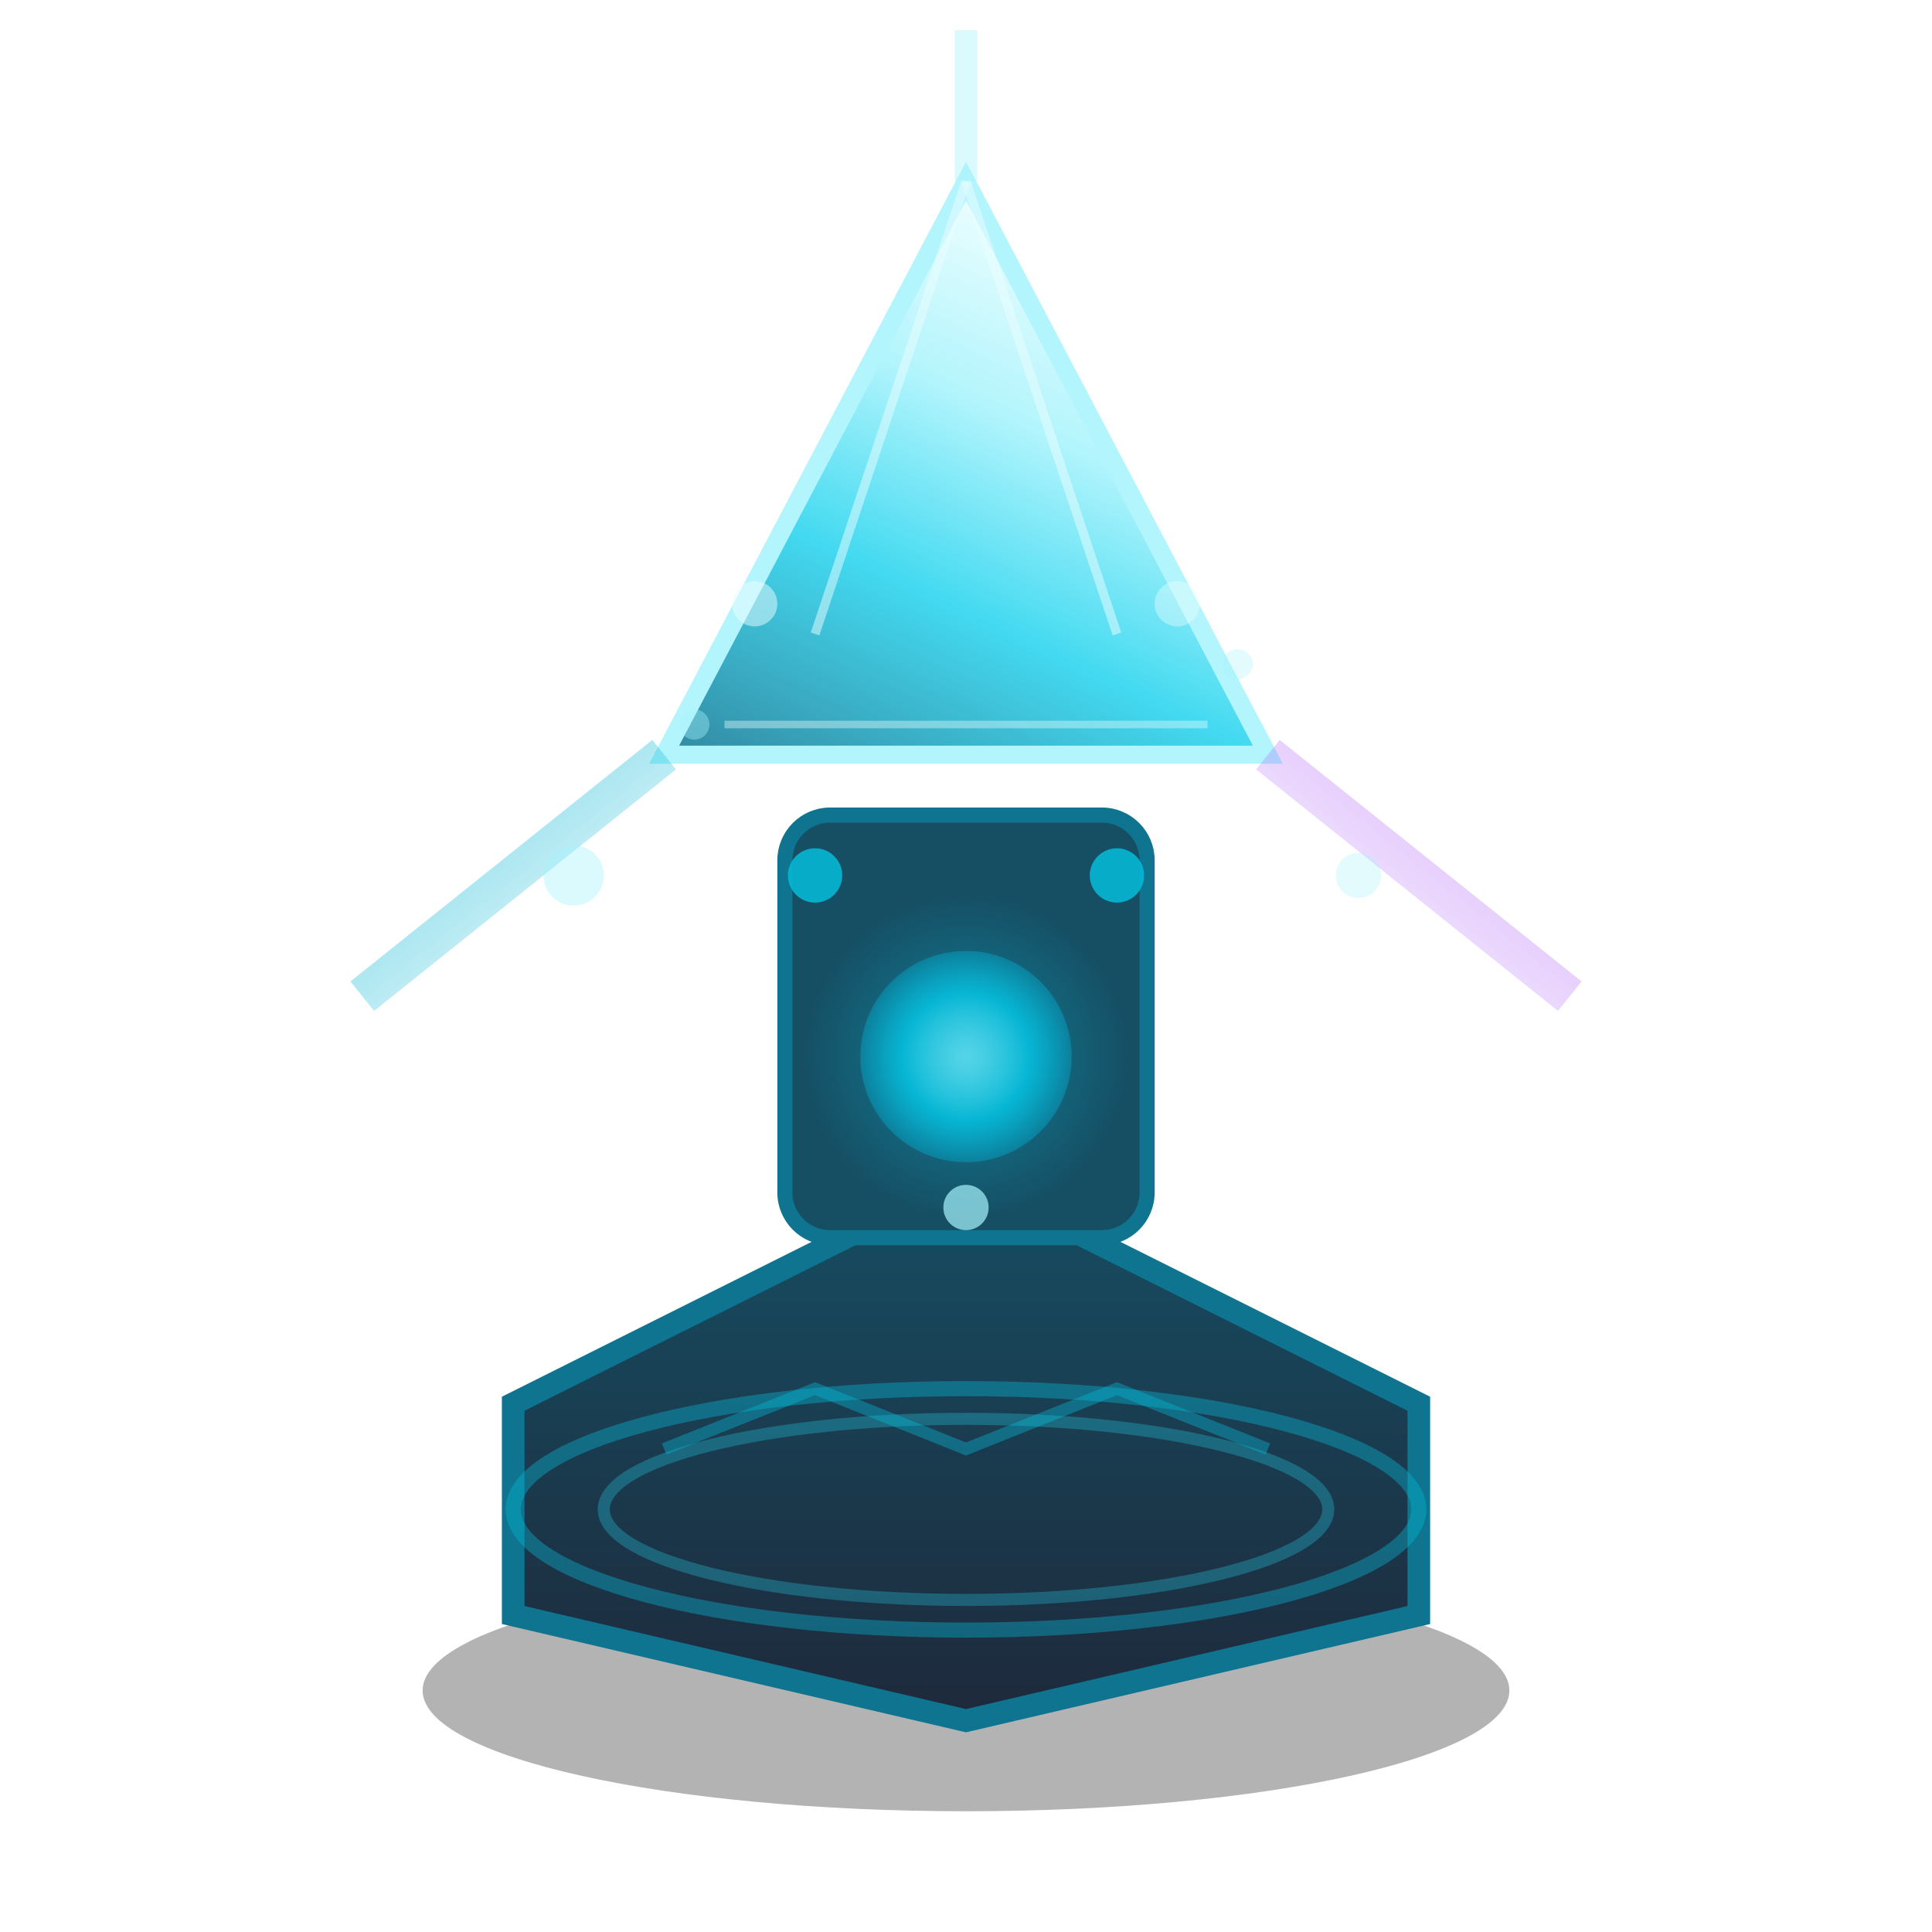
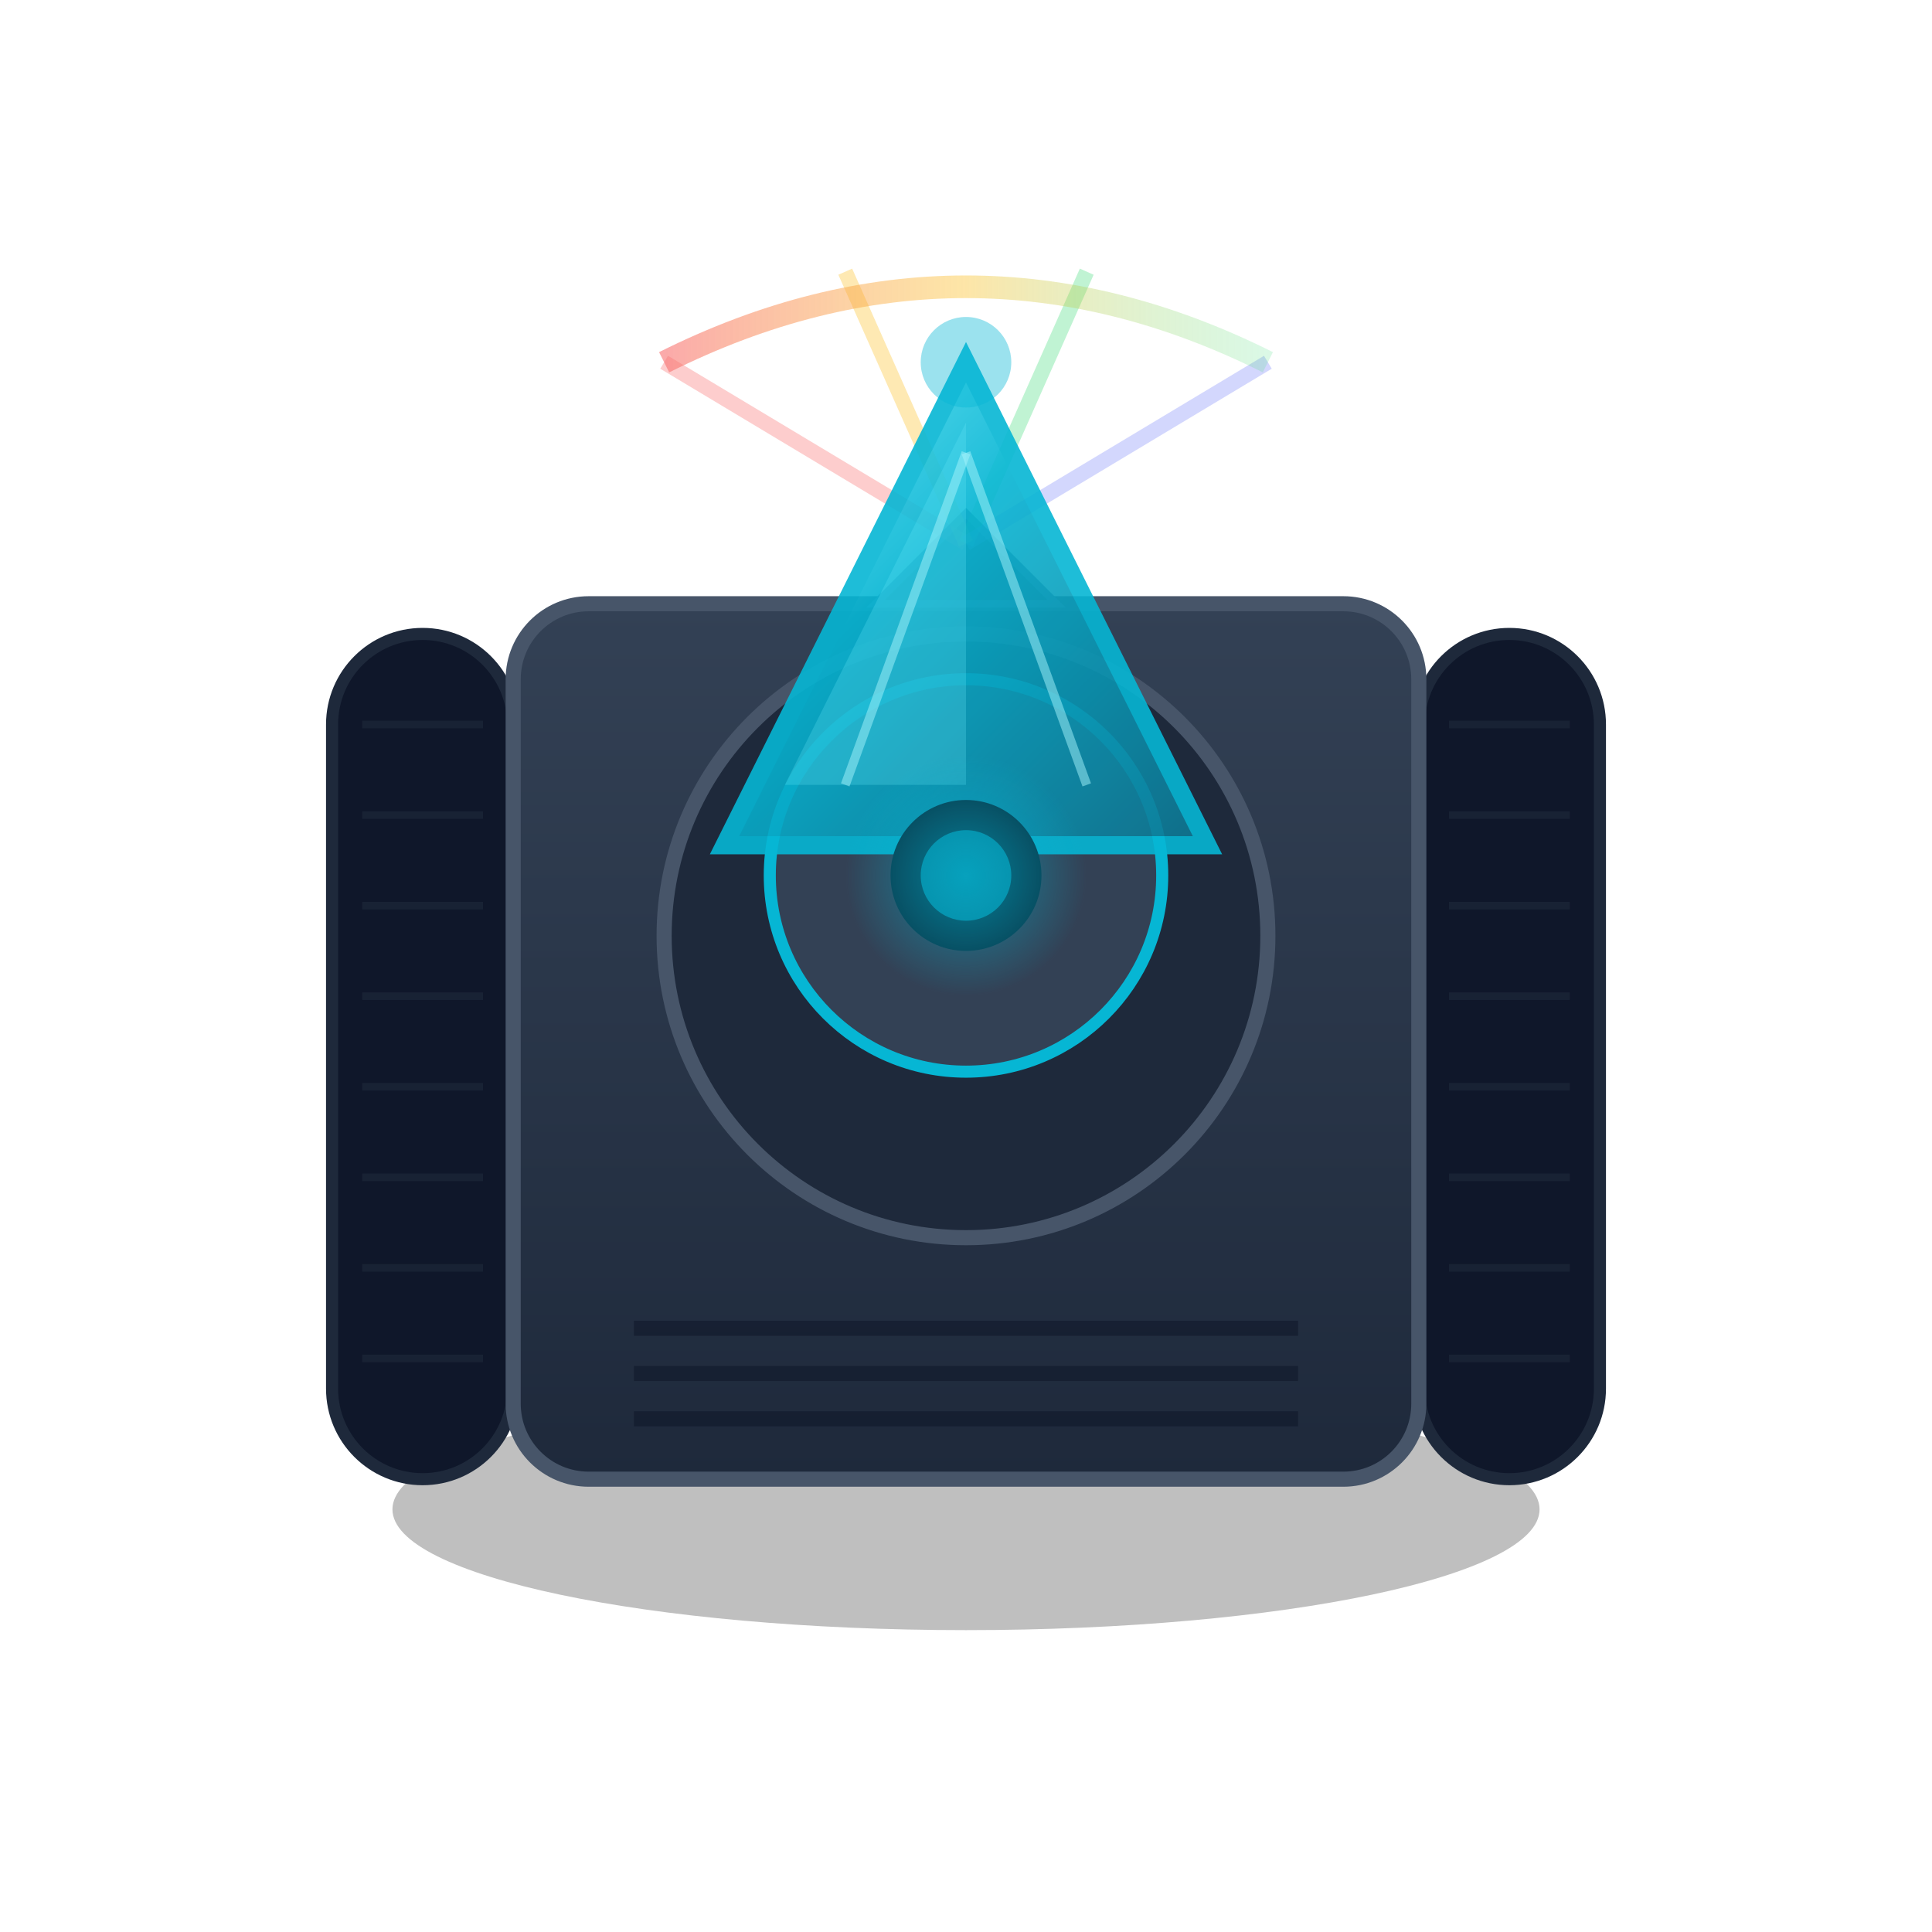
<svg xmlns="http://www.w3.org/2000/svg" viewBox="0 0 128 128">
  <defs>
-     <radialGradient id="prm-core" cx="50%" cy="50%" r="50%">
-       <stop offset="0%" stop-color="#a5f3fc" />
-       <stop offset="60%" stop-color="#06b6d4" />
-       <stop offset="100%" stop-color="#0e7490" />
-     </radialGradient>
-     <linearGradient id="prm-crystal" x1="0" y1="1" x2="0.5" y2="0">
-       <stop offset="0%" stop-color="#0e7490" />
-       <stop offset="40%" stop-color="#22d3ee" />
-       <stop offset="70%" stop-color="#a5f3fc" />
-       <stop offset="100%" stop-color="#ecfeff" />
-     </linearGradient>
-     <linearGradient id="prm-base" x1="0" y1="0" x2="0" y2="1">
-       <stop offset="0%" stop-color="#164e63" />
+     <linearGradient id="prm-hull" x1="0" y1="0" x2="0" y2="1">
+       <stop offset="0%" stop-color="#334155" />
      <stop offset="100%" stop-color="#1e293b" />
    </linearGradient>
+     <linearGradient id="prm-crystal" x1="0" y1="0" x2="1" y2="1">
+       <stop offset="0%" stop-color="#67e8f9" />
+       <stop offset="40%" stop-color="#06b6d4" />
+       <stop offset="100%" stop-color="#0e7490" />
+     </linearGradient>
    <radialGradient id="prm-glow" cx="50%" cy="50%" r="50%">
-       <stop offset="0%" stop-color="#06b6d4" stop-opacity="0.5" />
+       <stop offset="0%" stop-color="#06b6d4" stop-opacity="0.6" />
      <stop offset="100%" stop-color="#06b6d4" stop-opacity="0" />
    </radialGradient>
-     <linearGradient id="prm-beam1" x1="0" y1="0" x2="1" y2="1">
-       <stop offset="0%" stop-color="#06b6d4" stop-opacity="0.6" />
-       <stop offset="100%" stop-color="#06b6d4" stop-opacity="0" />
-     </linearGradient>
-     <linearGradient id="prm-beam2" x1="1" y1="0" x2="0" y2="1">
-       <stop offset="0%" stop-color="#a855f7" stop-opacity="0.5" />
-       <stop offset="100%" stop-color="#a855f7" stop-opacity="0" />
+     <linearGradient id="prm-refract1" x1="0" y1="0" x2="1" y2="0">
+       <stop offset="0%" stop-color="#f87171" stop-opacity="0.6" />
+       <stop offset="50%" stop-color="#fbbf24" stop-opacity="0.4" />
+       <stop offset="100%" stop-color="#4ade80" stop-opacity="0.2" />
    </linearGradient>
  </defs>
-   <ellipse cx="64" cy="112" rx="36" ry="8" fill="#000" opacity="0.3" />
-   <polygon points="64,78 94,93 94,107 64,114 34,107 34,93" fill="url(#prm-base)" stroke="#0e7490" stroke-width="1.5" />
-   <ellipse cx="64" cy="100" rx="30" ry="8" fill="none" stroke="#06b6d4" stroke-width="1" opacity="0.4" />
-   <ellipse cx="64" cy="100" rx="24" ry="6" fill="none" stroke="#22d3ee" stroke-width="0.8" opacity="0.3" />
-   <path d="M44,96 L54,92 L64,96 L74,92 L84,96" stroke="#06b6d4" stroke-width="0.8" fill="none" opacity="0.4" />
-   <rect x="52" y="54" width="24" height="28" rx="3" fill="#164e63" stroke="#0e7490" stroke-width="1" />
-   <polygon points="64,12 44,50 84,50" fill="url(#prm-crystal)" stroke="#a5f3fc" stroke-width="1.2" opacity="0.85" />
-   <line x1="64" y1="12" x2="54" y2="42" stroke="#ecfeff" stroke-width="0.6" opacity="0.5" />
-   <line x1="64" y1="12" x2="74" y2="42" stroke="#ecfeff" stroke-width="0.6" opacity="0.5" />
-   <line x1="48" y1="48" x2="80" y2="48" stroke="#ecfeff" stroke-width="0.5" opacity="0.4" />
-   <line x1="44" y1="50" x2="24" y2="66" stroke="url(#prm-beam1)" stroke-width="2.5" />
-   <line x1="84" y1="50" x2="104" y2="66" stroke="url(#prm-beam2)" stroke-width="2.5" />
-   <line x1="64" y1="12" x2="64" y2="2" stroke="#a5f3fc" stroke-width="1.5" opacity="0.4" />
-   <circle cx="38" cy="58" r="2" fill="#a5f3fc" opacity="0.4" />
-   <circle cx="90" cy="58" r="1.5" fill="#a5f3fc" opacity="0.3" />
-   <circle cx="50" cy="40" r="1.5" fill="#ecfeff" opacity="0.5" />
-   <circle cx="78" cy="40" r="1.5" fill="#ecfeff" opacity="0.4" />
-   <circle cx="46" cy="48" r="1" fill="#a5f3fc" opacity="0.4" />
-   <circle cx="82" cy="44" r="1" fill="#a5f3fc" opacity="0.3" />
-   <circle cx="64" cy="70" r="7" fill="url(#prm-core)" />
-   <circle cx="64" cy="70" r="11" fill="url(#prm-glow)" />
-   <circle cx="54" cy="58" r="1.8" fill="#06b6d4" opacity="0.9" />
-   <circle cx="74" cy="58" r="1.8" fill="#06b6d4" opacity="0.9" />
-   <circle cx="64" cy="80" r="1.5" fill="#a5f3fc" opacity="0.7" />
+   <ellipse cx="64" cy="100" rx="38" ry="8" fill="#000" opacity="0.25" />
+   <rect x="22" y="42" width="12" height="56" rx="6" fill="#0f172a" stroke="#1e293b" stroke-width="0.8" />
+   <line x1="24" y1="48" x2="32" y2="48" stroke="#1e293b" stroke-width="0.5" opacity="0.6" />
+   <line x1="24" y1="54" x2="32" y2="54" stroke="#1e293b" stroke-width="0.5" opacity="0.6" />
+   <line x1="24" y1="60" x2="32" y2="60" stroke="#1e293b" stroke-width="0.5" opacity="0.6" />
+   <line x1="24" y1="66" x2="32" y2="66" stroke="#1e293b" stroke-width="0.5" opacity="0.6" />
+   <line x1="24" y1="72" x2="32" y2="72" stroke="#1e293b" stroke-width="0.5" opacity="0.6" />
+   <line x1="24" y1="78" x2="32" y2="78" stroke="#1e293b" stroke-width="0.5" opacity="0.6" />
+   <line x1="24" y1="84" x2="32" y2="84" stroke="#1e293b" stroke-width="0.5" opacity="0.6" />
+   <line x1="24" y1="90" x2="32" y2="90" stroke="#1e293b" stroke-width="0.5" opacity="0.6" />
+   <rect x="94" y="42" width="12" height="56" rx="6" fill="#0f172a" stroke="#1e293b" stroke-width="0.8" />
+   <line x1="96" y1="48" x2="104" y2="48" stroke="#1e293b" stroke-width="0.5" opacity="0.6" />
+   <line x1="96" y1="54" x2="104" y2="54" stroke="#1e293b" stroke-width="0.5" opacity="0.6" />
+   <line x1="96" y1="60" x2="104" y2="60" stroke="#1e293b" stroke-width="0.5" opacity="0.6" />
+   <line x1="96" y1="66" x2="104" y2="66" stroke="#1e293b" stroke-width="0.5" opacity="0.6" />
+   <line x1="96" y1="72" x2="104" y2="72" stroke="#1e293b" stroke-width="0.5" opacity="0.6" />
+   <line x1="96" y1="78" x2="104" y2="78" stroke="#1e293b" stroke-width="0.5" opacity="0.6" />
+   <line x1="96" y1="84" x2="104" y2="84" stroke="#1e293b" stroke-width="0.5" opacity="0.6" />
+   <line x1="96" y1="90" x2="104" y2="90" stroke="#1e293b" stroke-width="0.5" opacity="0.6" />
+   <rect x="34" y="40" width="60" height="58" rx="5" fill="url(#prm-hull)" stroke="#475569" stroke-width="1" />
+   <polygon points="58,40 64,34 70,40" fill="#475569" stroke="#64748b" stroke-width="0.5" />
+   <line x1="42" y1="88" x2="86" y2="88" stroke="#0f172a" stroke-width="1" opacity="0.6" />
+   <line x1="42" y1="91" x2="86" y2="91" stroke="#0f172a" stroke-width="1" opacity="0.6" />
+   <line x1="42" y1="94" x2="86" y2="94" stroke="#0f172a" stroke-width="1" opacity="0.6" />
+   <circle cx="64" cy="62" r="20" fill="#1e293b" stroke="#475569" stroke-width="1" />
+   <circle cx="64" cy="58" r="13" fill="#334155" stroke="#06b6d4" stroke-width="0.8" />
+   <line x1="64" y1="36" x2="44" y2="24" stroke="#f87171" stroke-width="1" opacity="0.35" />
+   <line x1="64" y1="36" x2="56" y2="18" stroke="#fbbf24" stroke-width="1" opacity="0.35" />
+   <line x1="64" y1="36" x2="72" y2="18" stroke="#4ade80" stroke-width="1" opacity="0.35" />
+   <line x1="64" y1="36" x2="84" y2="24" stroke="#818cf8" stroke-width="1" opacity="0.35" />
+   <path d="M44,24 Q64,14 84,24" fill="none" stroke="url(#prm-refract1)" stroke-width="1.5" />
+   <polygon points="64,24 48,56 80,56" fill="url(#prm-crystal)" stroke="#06b6d4" stroke-width="1.2" opacity="0.9" />
+   <polygon points="64,28 52,52 64,52" fill="#67e8f9" opacity="0.25" />
+   <line x1="64" y1="30" x2="56" y2="52" stroke="#a5f3fc" stroke-width="0.6" opacity="0.5" />
+   <line x1="64" y1="30" x2="72" y2="52" stroke="#a5f3fc" stroke-width="0.6" opacity="0.5" />
+   <circle cx="64" cy="24" r="3" fill="#06b6d4" opacity="0.4" />
+   <circle cx="64" cy="58" r="5" fill="#083344" />
+   <circle cx="64" cy="58" r="3" fill="#06b6d4" opacity="0.6" />
+   <circle cx="64" cy="58" r="8" fill="url(#prm-glow)" />
</svg>
